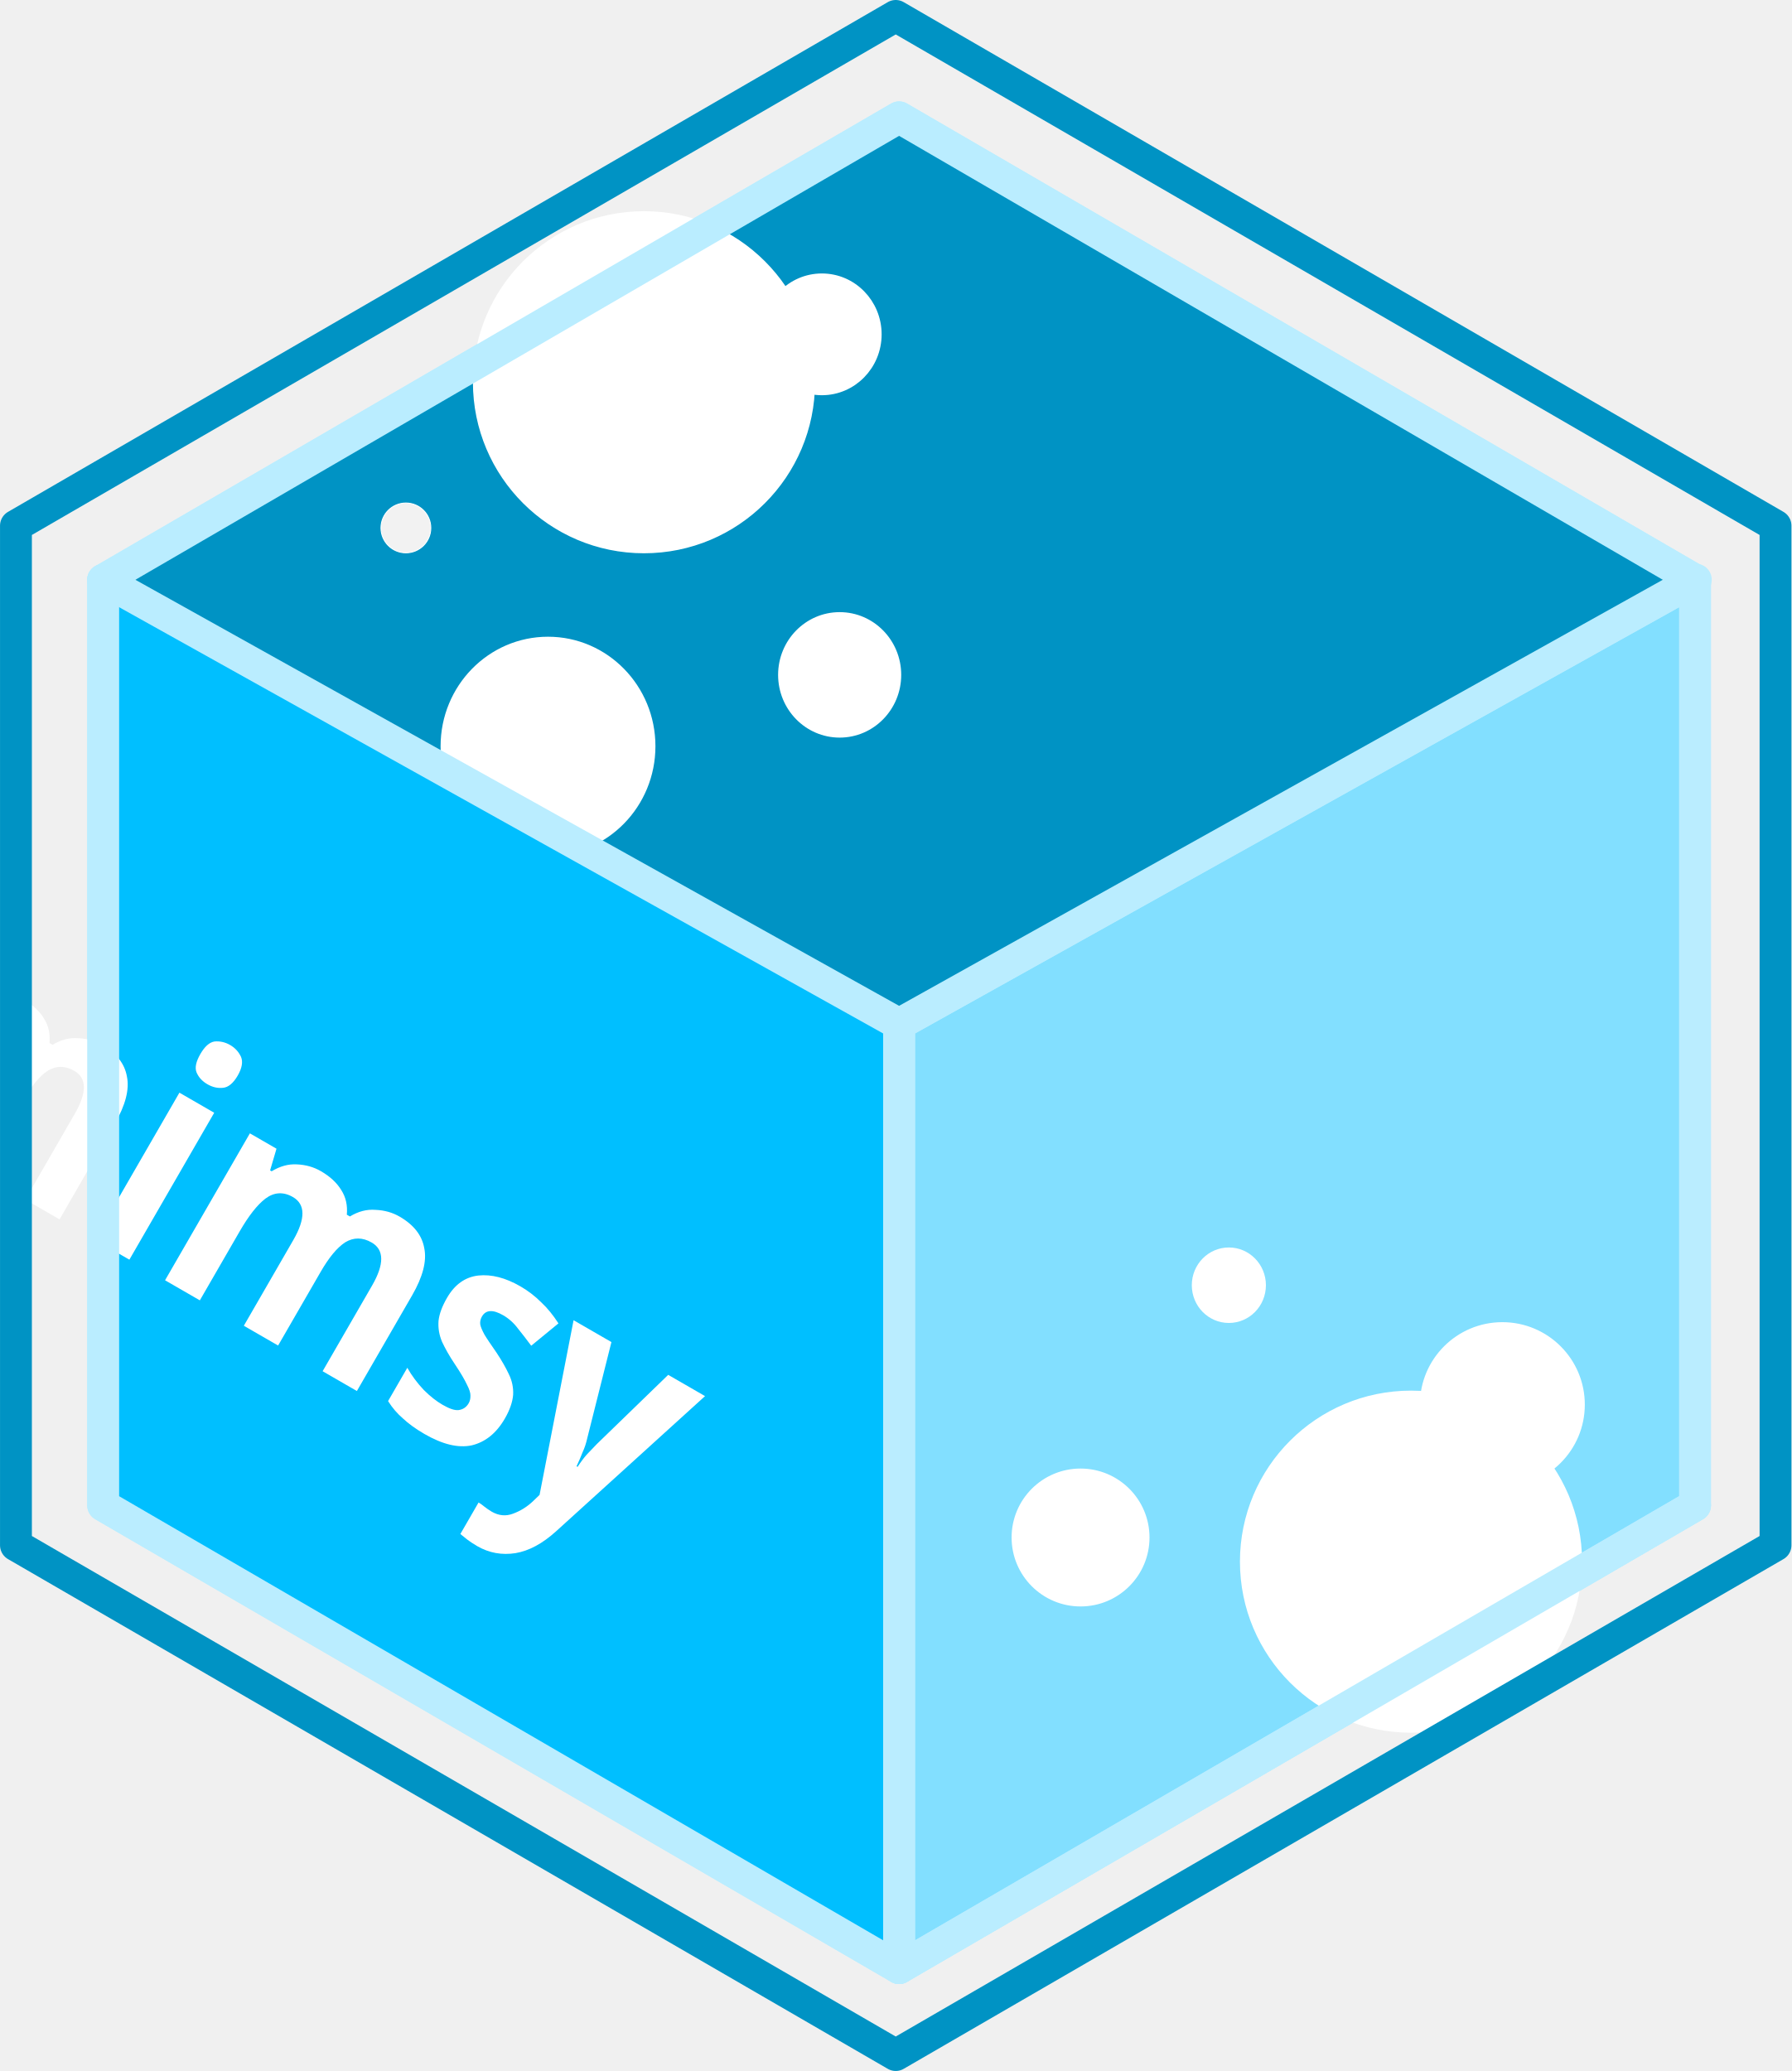
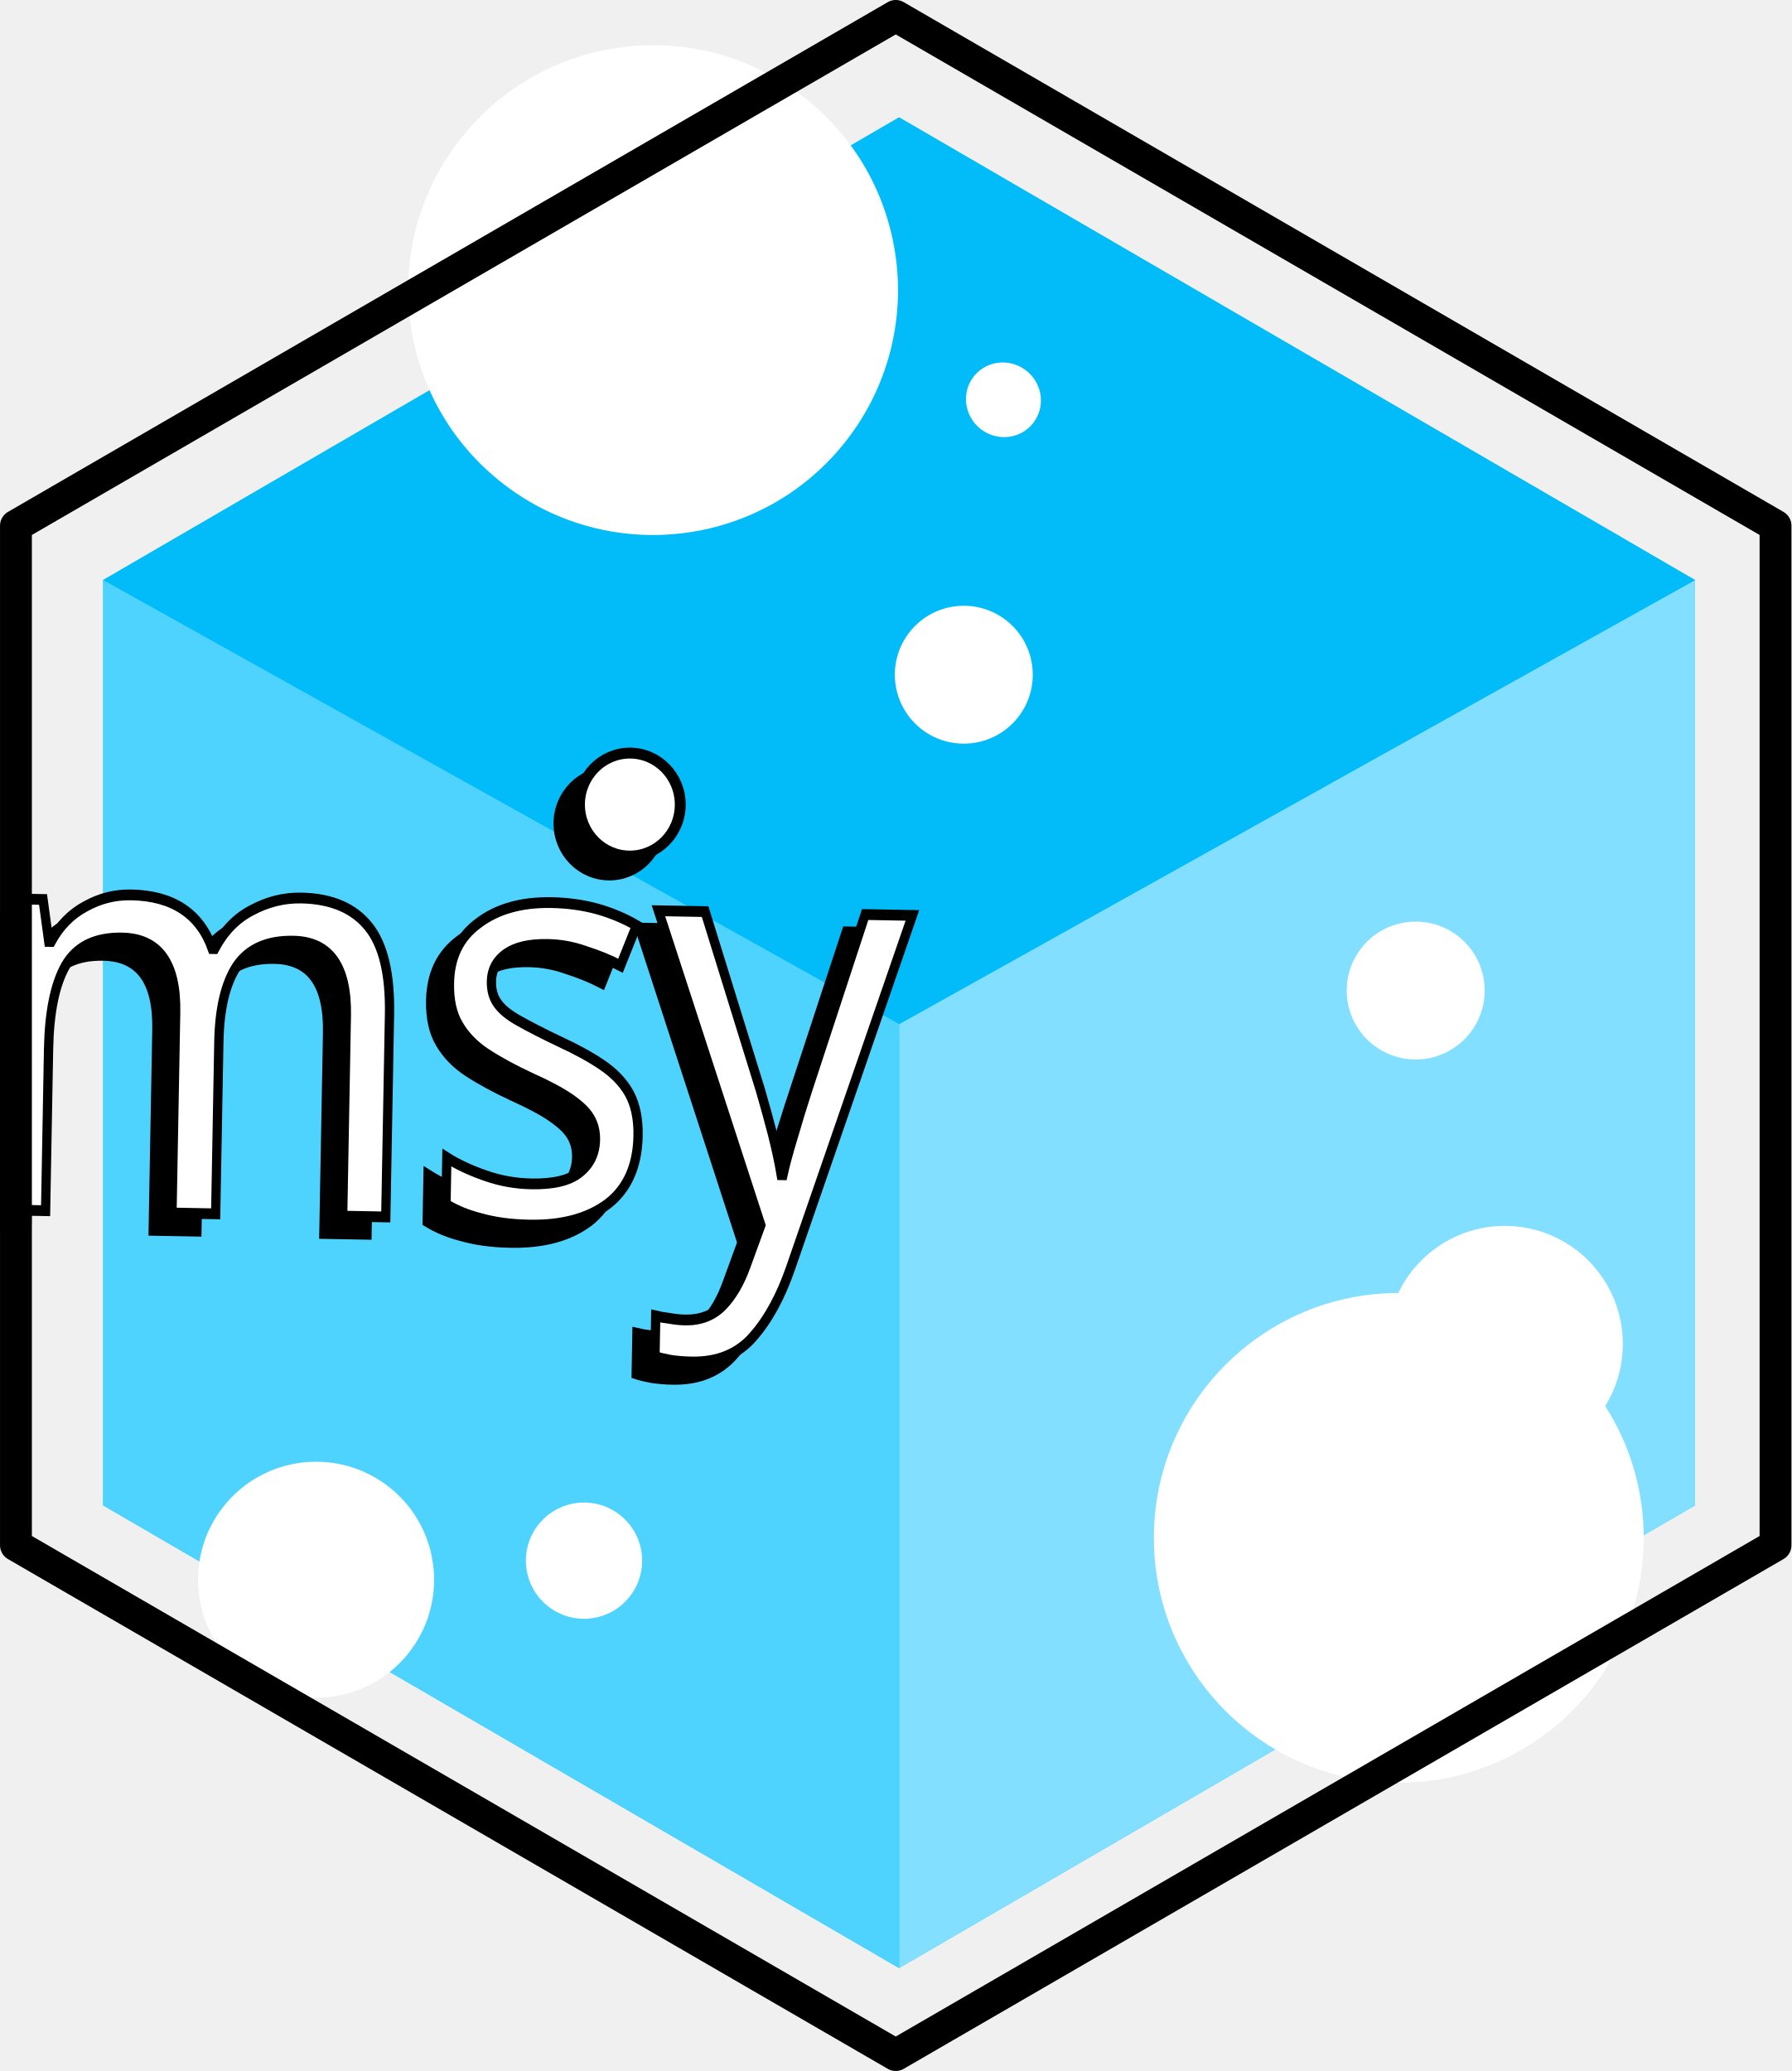
<svg xmlns="http://www.w3.org/2000/svg" xmlns:ns1="http://www.openswatchbook.org/uri/2009/osb" width="43.944mm" height="50.806mm" viewBox="0 0 43.944 50.806" version="1.1" id="svg8">
  <defs id="defs2">
    <marker orient="auto" refY="0" refX="0" id="DiamondS" style="overflow:visible">
      <path id="path6477" d="M 0,-7.071 -7.071,0 0,7.071 7.071,0 Z" style="fill:#ff0000;fill-opacity:1;fill-rule:evenodd;stroke:#bababa;stroke-width:1pt;stroke-opacity:1" transform="scale(0.2)" />
    </marker>
    <marker orient="auto" refY="0" refX="0" id="marker7008" style="overflow:visible">
      <path id="path7006" d="M -5,-5 V 5 H 5 V -5 Z" style="fill:#ff0000;fill-opacity:1;fill-rule:evenodd;stroke:#bababa;stroke-width:1pt;stroke-opacity:1" transform="scale(0.2)" />
    </marker>
    <marker orient="auto" refY="0" refX="0" id="SquareS" style="overflow:visible">
      <path id="path6468" d="M -5,-5 V 5 H 5 V -5 Z" style="fill:#ff0000;fill-opacity:1;fill-rule:evenodd;stroke:#bababa;stroke-width:1pt;stroke-opacity:1" transform="scale(0.2)" />
    </marker>
    <marker orient="auto" refY="0" refX="0" id="SquareL" style="overflow:visible">
      <path id="path6462" d="M -5,-5 V 5 H 5 V -5 Z" style="fill:#ff0000;fill-opacity:1;fill-rule:evenodd;stroke:#bababa;stroke-width:1pt;stroke-opacity:1" transform="scale(0.8)" />
    </marker>
    <linearGradient id="linearGradient6041" ns1:paint="solid">
      <stop style="stop-color:#ff0000;stop-opacity:1;" offset="0" id="stop6039" />
    </linearGradient>
  </defs>
  <g id="layer1" transform="translate(-14.57837,-32.40294)" style="display:inline">
-     <path id="path3717-5" d="m 15.811,69.215 10e-7,-29.752 25.766,-14.876 25.766,14.876 0,29.752 -25.766,14.876 z" style="display:inline;fill:#00bfff;fill-opacity:1;stroke:#baedff;stroke-width:1.03;stroke-linecap:round;stroke-linejoin:round;stroke-miterlimit:4;stroke-dasharray:none;stroke-opacity:1;paint-order:markers fill stroke" transform="matrix(0.757738,0,0,0.7629749,5.127806,16.52336)" />
-     <path style="display:inline;fill:#82dfff;fill-opacity:1;stroke:#baedff;stroke-width:0.783;stroke-linecap:round;stroke-linejoin:round;stroke-miterlimit:4;stroke-dasharray:none;stroke-opacity:1" d="m 56.157,46.633 -19.524,10.893 -10e-7,23.157 19.524,-11.35 z" id="path7768" />
+     <path id="path3717-5" d="m 15.811,69.215 10e-7,-29.752 25.766,-14.876 25.766,14.876 0,29.752 -25.766,14.876 z" style="display:inline;fill:#00bfff;fill-opacity:1;stroke:none;stroke-width:1.03;stroke-linecap:round;stroke-linejoin:round;stroke-miterlimit:4;stroke-dasharray:none;stroke-opacity:1;paint-order:markers fill stroke" transform="matrix(0.757738,0,0,0.7629749,5.127806,16.52336)" />
+     <path style="display:inline;fill:#82dfff;fill-opacity:1;stroke:none;stroke-width:0.783;stroke-linecap:round;stroke-linejoin:round;stroke-miterlimit:4;stroke-dasharray:none;stroke-opacity:1" d="m 56.157,46.633 -19.524,10.893 -10e-7,23.157 19.524,-11.35 z" id="path7768" />
  </g>
  <g id="layer3" transform="translate(-14.57837,-32.40294)" style="display:inline" />
  <g id="layer2" style="display:inline" transform="translate(-14.57837,-32.40294)">
-     <g id="g7454" style="display:inline;fill:#0093c4;fill-opacity:1;stroke:#0093c4;stroke-width:0.099;stroke-linecap:round;stroke-linejoin:round;stroke-miterlimit:4;stroke-dasharray:none;stroke-opacity:1" transform="matrix(1.070846,0,0,1.070846,-2.608217,-4.283723)">
-       <path id="path7435" d="M 18.779,47.335 36.645,36.949 54.51,47.335 Z" style="fill:#0093c4;fill-opacity:1;stroke:#0093c4;stroke-width:0.099;stroke-linecap:round;stroke-linejoin:round;stroke-miterlimit:4;stroke-dasharray:none;stroke-opacity:1" />
-       <path id="path7435-3" d="M 18.779,47.335 36.645,57.721 54.51,47.335 Z" style="display:inline;fill:#0093c4;fill-opacity:1;stroke:#0093c4;stroke-width:0.099;stroke-linecap:round;stroke-linejoin:round;stroke-miterlimit:4;stroke-dasharray:none;stroke-opacity:1" />
+     <g id="g7454" style="display:inline;fill:#0093c4;fill-opacity:1;stroke:none;stroke-width:0.099;stroke-linecap:round;stroke-linejoin:round;stroke-miterlimit:4;stroke-dasharray:none;stroke-opacity:1" transform="matrix(1.070846,0,0,1.070846,-2.608217,-4.283723)">
+       <path id="path7435" d="M 18.412,47.548 36.645,36.949 54.877,47.548 Z" style="fill:#02bbf9;fill-opacity:1;stroke:none;stroke-width:0.099;stroke-linecap:round;stroke-linejoin:round;stroke-miterlimit:4;stroke-dasharray:none;stroke-opacity:1" />
+       <path id="path7435-3" d="M 18.412,47.548 36.645,57.721 54.877,47.548 Z" style="display:inline;fill:#02bbf9;fill-opacity:1;stroke:none;stroke-width:0.099;stroke-linecap:round;stroke-linejoin:round;stroke-miterlimit:4;stroke-dasharray:none;stroke-opacity:1" />
    </g>
-     <ellipse style="display:inline;fill:#ffffff;fill-opacity:1;stroke:#ffffff;stroke-width:0.339;stroke-linecap:round;stroke-linejoin:round;stroke-miterlimit:4;stroke-dasharray:none;stroke-opacity:1;paint-order:normal" id="path7080-1-9-7-7" cx="34.739" cy="-40.605" rx="1.296" ry="1.324" transform="scale(1,-1)" />
-     <ellipse style="display:inline;fill:#ffffff;fill-opacity:1;stroke:#ffffff;stroke-width:0.138;stroke-linecap:round;stroke-linejoin:round;stroke-miterlimit:4;stroke-dasharray:none;stroke-opacity:1;paint-order:normal" id="path7080-1-9-7-3-1-4-5-6" cx="47.061" cy="73.476" rx="0.493" ry="0.574" />
-     <ellipse style="display:inline;fill:#ffffff;fill-opacity:1;stroke:#ffffff;stroke-width:0.35;stroke-linecap:round;stroke-linejoin:round;stroke-miterlimit:4;stroke-dasharray:none;stroke-opacity:1;paint-order:normal" id="path7080-1-9-7-7-8" cx="35.175" cy="-48.959" rx="1.335" ry="1.364" transform="scale(1,-1)" />
-     <ellipse style="display:inline;fill:#ffffff;fill-opacity:1;stroke:#ffffff;stroke-width:0.21;stroke-linecap:round;stroke-linejoin:round;stroke-miterlimit:4;stroke-dasharray:none;stroke-opacity:1;paint-order:normal" id="path7080-1-9-7-7-8-5" cx="44.722" cy="-63.932" rx="0.804" ry="0.821" transform="scale(1,-1)" />
-     <circle style="display:inline;fill:#f2f2f2;fill-opacity:1;stroke:#ffffff;stroke-width:0.023;stroke-linecap:round;stroke-linejoin:round;stroke-miterlimit:4;stroke-dasharray:none;stroke-dashoffset:0;stroke-opacity:1;paint-order:normal" id="path8060-0-1-9" cx="24.535" cy="45.354" r="0.611" />
  </g>
  <g id="layer5" style="display:inline" transform="translate(-14.57837,-32.40294)">
-     <circle style="display:inline;fill:#ffffff;fill-opacity:1;stroke:#ffffff;stroke-width:0.156;stroke-linecap:round;stroke-linejoin:round;stroke-miterlimit:4;stroke-dasharray:none;stroke-dashoffset:0;stroke-opacity:1;paint-order:normal" id="path8060" cx="30.375" cy="41.78" r="4.118" />
-     <circle style="display:inline;fill:#ffffff;fill-opacity:1;stroke:#ffffff;stroke-width:0.156;stroke-linecap:round;stroke-linejoin:round;stroke-miterlimit:4;stroke-dasharray:none;stroke-dashoffset:0;stroke-opacity:1;paint-order:normal" id="path8060-0" cx="49.19" cy="70.714" r="4.118" />
-     <circle style="display:inline;fill:#ffffff;fill-opacity:1;stroke:#ffffff;stroke-width:0.075;stroke-linecap:round;stroke-linejoin:round;stroke-miterlimit:4;stroke-dasharray:none;stroke-dashoffset:0;stroke-opacity:1;paint-order:normal" id="path8060-0-4" cx="51.431" cy="66.861" r="1.985" />
-     <circle style="display:inline;fill:#ffffff;fill-opacity:1;stroke:#ffffff;stroke-width:0.063;stroke-linecap:round;stroke-linejoin:round;stroke-miterlimit:4;stroke-dasharray:none;stroke-dashoffset:0;stroke-opacity:1;paint-order:normal" id="path8060-0-1" cx="41.084" cy="70.121" r="1.66" />
-     <ellipse style="display:inline;fill:#ffffff;fill-opacity:1;stroke:#ffffff;stroke-width:0.61;stroke-linecap:round;stroke-linejoin:round;stroke-miterlimit:4;stroke-dasharray:none;stroke-opacity:1;paint-order:normal" id="path7080-1-9-7-7-0" cx="28.021" cy="-50.709" rx="2.33" ry="2.381" transform="scale(1,-1)" />
+     <circle style="display:inline;fill:#ffffff;fill-opacity:1;stroke:#ffffff;stroke-width:0.223;stroke-linecap:round;stroke-linejoin:round;stroke-miterlimit:4;stroke-dasharray:none;stroke-dashoffset:0;stroke-opacity:1;paint-order:normal" id="path8060-0" cx="48.89" cy="70.13" r="5.896" />
+     <circle style="display:inline;fill:#ffffff;fill-opacity:1;stroke:#ffffff;stroke-width:0.107;stroke-linecap:round;stroke-linejoin:round;stroke-miterlimit:4;stroke-dasharray:none;stroke-dashoffset:0;stroke-opacity:1;paint-order:normal" id="path8060-0-4" cx="51.491" cy="65.372" r="2.842" />
+     <circle style="display:inline;fill:#ffffff;fill-opacity:1;stroke:#ffffff;stroke-width:0.063;stroke-linecap:round;stroke-linejoin:round;stroke-miterlimit:4;stroke-dasharray:none;stroke-dashoffset:0;stroke-opacity:1;paint-order:normal" id="path8060-0-1" cx="49.305" cy="56.703" r="1.66" />
+     <ellipse style="display:inline;fill:#ffffff;fill-opacity:1;stroke:#ffffff;stroke-width:0.21;stroke-linecap:round;stroke-linejoin:round;stroke-miterlimit:4;stroke-dasharray:none;stroke-opacity:1;paint-order:normal" id="path7080-1-9-7-7-8-5-1" cx="8.136" cy="57.023" rx="0.804" ry="0.821" transform="matrix(-0.6293642,0.7771105,0.7771105,0.6293642,0,0)" />
+     <circle style="display:inline;fill:#ffffff;fill-opacity:1;stroke:#ffffff;stroke-width:0.223;stroke-linecap:round;stroke-linejoin:round;stroke-miterlimit:4;stroke-dasharray:none;stroke-dashoffset:0;stroke-opacity:1;paint-order:normal" id="path8060-0-2" cx="11.454" cy="-48.651" r="5.896" transform="rotate(129.0032)" />
+     <circle style="display:inline;fill:#ffffff;fill-opacity:1;stroke:#ffffff;stroke-width:0.063;stroke-linecap:round;stroke-linejoin:round;stroke-miterlimit:4;stroke-dasharray:none;stroke-dashoffset:0;stroke-opacity:1;paint-order:normal" id="path8060-0-1-1" cx="13.989" cy="-60.512" r="1.66" transform="rotate(129.0032)" />
+   </g>
+   <g id="layer6" style="display:none">
+     <path transform="translate(-14.57837,-32.40294)" style="display:inline;fill:none;stroke:#baedff;stroke-width:0.783;stroke-linecap:round;stroke-linejoin:round;stroke-miterlimit:4;stroke-dasharray:none;stroke-opacity:1" d="m 36.633,57.526 -10e-7,23.157" id="path7493" />
+     <path transform="translate(-14.57837,-32.40294)" style="color:#000000;font-style:normal;font-variant:normal;font-weight:normal;font-stretch:normal;font-size:medium;line-height:normal;font-family:sans-serif;font-variant-ligatures:normal;font-variant-position:normal;font-variant-caps:normal;font-variant-numeric:normal;font-variant-alternates:normal;font-feature-settings:normal;text-indent:0;text-align:start;text-decoration:none;text-decoration-line:none;text-decoration-style:solid;text-decoration-color:#000000;letter-spacing:normal;word-spacing:normal;text-transform:none;writing-mode:lr-tb;direction:ltr;text-orientation:mixed;dominant-baseline:auto;baseline-shift:baseline;text-anchor:start;white-space:normal;shape-padding:0;clip-rule:nonzero;display:inline;overflow:visible;visibility:visible;opacity:1;isolation:auto;mix-blend-mode:normal;color-interpolation:sRGB;color-interpolation-filters:linearRGB;solid-color:#000000;solid-opacity:1;vector-effect:none;fill:#baedff;fill-opacity:1;fill-rule:nonzero;stroke:none;stroke-width:0.783;stroke-linecap:round;stroke-linejoin:round;stroke-miterlimit:4;stroke-dasharray:none;stroke-dashoffset:0;stroke-opacity:1;color-rendering:auto;image-rendering:auto;shape-rendering:auto;text-rendering:auto;enable-background:accumulate" d="m 17.113,46.238 a 0.392,0.392 0 0 0 -0.195,0.736 l 19.523,10.893 a 0.392,0.392 0 0 0 0.383,0 L 56.348,46.975 A 0.392,0.392 0 1 0 55.967,46.291 L 36.633,57.078 17.299,46.291 a 0.392,0.392 0 0 0 -0.186,-0.053 z" id="path7476" />
  </g>
  <g id="layer4" transform="translate(-14.57837,-32.40294)" style="display:inline">
-     <path style="display:inline;fill:#00bfff;fill-opacity:1;stroke:#9addf3;stroke-width:0.265px;stroke-linecap:butt;stroke-linejoin:miter;stroke-opacity:1" d="m 17.109,46.633 -1e-6,22.7 19.524,11.35 10e-7,-23.157 z" id="path7771" />
-     <text xml:space="preserve" style="font-style:normal;font-variant:normal;font-weight:bold;font-stretch:normal;font-size:9.969px;line-height:2.25;font-family:Ebrima;-inkscape-font-specification:'Ebrima Bold';text-align:center;letter-spacing:0.553px;word-spacing:0px;text-anchor:middle;display:inline;fill:#ffffff;fill-opacity:1;stroke:none;stroke-width:0.249" x="61.523" y="42.61" id="text4547" transform="matrix(0.8030992,0.4636695,-0.5391771,0.9338821,0,0)">
-       <tspan id="tspan4545" x="61.523" y="42.61" style="font-style:normal;font-variant:normal;font-weight:bold;font-stretch:normal;font-size:7.056px;line-height:2.25;font-family:Ebrima;-inkscape-font-specification:'Ebrima Bold';text-align:center;letter-spacing:0px;text-anchor:middle;fill:#ffffff;fill-opacity:1;stroke-width:0.249">mimsy</tspan>
+     <path style="display:inline;fill:#4ed3ff;fill-opacity:1;stroke:none;stroke-width:0.265px;stroke-linecap:butt;stroke-linejoin:miter;stroke-opacity:1" d="m 17.109,46.633 -1e-6,22.7 19.524,11.35 10e-7,-23.157 z" id="path7771" />
+     <g id="g1260" transform="translate(-0.3401786)">
+       <text transform="matrix(0.9271829,0.01701564,-0.01978662,1.078173,0,0)" id="text4547-3" y="57.711" x="40.782" style="font-style:normal;font-variant:normal;font-weight:bold;font-stretch:normal;font-size:18.682px;line-height:2.25;font-family:Ebrima;-inkscape-font-specification:'Ebrima Bold';text-align:center;letter-spacing:1.036px;word-spacing:0px;text-anchor:middle;display:inline;fill:#000000;fill-opacity:1;stroke:#000000;stroke-width:0.245;stroke-miterlimit:4;stroke-dasharray:none;stroke-opacity:1" xml:space="preserve">
+         <tspan dx="0" style="font-style:normal;font-variant:normal;font-weight:normal;font-stretch:semi-condensed;font-size:13.222px;line-height:4.25;font-family:'Lucida Console';-inkscape-font-specification:'Lucida Console Semi-Condensed';text-align:center;letter-spacing:-0.185px;text-anchor:middle;fill:#000000;fill-opacity:1;stroke:#000000;stroke-width:0.245;stroke-miterlimit:4;stroke-dasharray:none;stroke-opacity:1" y="57.711" x="40.69" id="tspan4545-4">mimsy</tspan>
+       </text>
+       <text transform="matrix(0.9271829,0.01701564,-0.01978662,1.078173,0,0)" id="text4547" y="57.308" x="41.271" style="font-style:normal;font-variant:normal;font-weight:bold;font-stretch:normal;font-size:18.682px;line-height:2.25;font-family:Ebrima;-inkscape-font-specification:'Ebrima Bold';text-align:center;letter-spacing:1.036px;word-spacing:0px;text-anchor:middle;display:inline;fill:#ffffff;fill-opacity:1;stroke:#000000;stroke-width:0.245;stroke-miterlimit:4;stroke-dasharray:none;stroke-opacity:1" xml:space="preserve">
+         <tspan dx="0" style="font-style:normal;font-variant:normal;font-weight:normal;font-stretch:semi-condensed;font-size:13.222px;line-height:4.25;font-family:'Lucida Console';-inkscape-font-specification:'Lucida Console Semi-Condensed';text-align:center;letter-spacing:-0.185px;text-anchor:middle;fill:#ffffff;fill-opacity:1;stroke:#000000;stroke-width:0.245;stroke-miterlimit:4;stroke-dasharray:none;stroke-opacity:1" y="57.308" x="41.179" id="tspan4545">mimsy</tspan>
+       </text>
+       <ellipse transform="scale(1,-1)" ry="1.263" rx="1.236" cy="-52.605" cx="29.866" id="path7080-1-9-7-7-8-5-5" style="display:inline;fill:#000000;fill-opacity:1;stroke:#000000;stroke-width:0.267;stroke-linecap:round;stroke-linejoin:round;stroke-miterlimit:4;stroke-dasharray:none;stroke-opacity:1;paint-order:normal" />
+       <ellipse transform="scale(1,-1)" ry="1.263" rx="1.236" cy="-52.141" cx="30.369" id="path7080-1-9-7-7-8-5" style="display:inline;fill:#ffffff;fill-opacity:1;stroke:#000000;stroke-width:0.267;stroke-linecap:round;stroke-linejoin:round;stroke-miterlimit:4;stroke-dasharray:none;stroke-opacity:1;paint-order:normal" />
+     </g>
+     <text xml:space="preserve" style="font-style:normal;font-weight:normal;font-size:10.583px;line-height:1.25;font-family:sans-serif;letter-spacing:0px;word-spacing:0px;fill:#000000;fill-opacity:1;stroke:none;stroke-width:0.265" x="81.262" y="58.486" id="text1145">
+       <tspan id="tspan1143" x="81.262" y="68.142" style="stroke-width:0.265" />
    </text>
-     <path style="display:inline;fill:none;stroke:#baedff;stroke-width:0.783;stroke-linecap:round;stroke-linejoin:round;stroke-miterlimit:4;stroke-dasharray:none;stroke-opacity:1" d="m 36.633,57.526 -10e-7,23.157" id="path7493" />
-     <path style="display:inline;fill:none;stroke:#baedff;stroke-width:0.783;stroke-linecap:round;stroke-linejoin:round;stroke-miterlimit:4;stroke-dasharray:none;stroke-opacity:1" d="M 36.633,80.683 56.157,69.333" id="path7497" />
-     <path id="path3717-5-7" d="m 15.811,69.215 10e-7,-29.752 25.766,-14.876 25.766,14.876 0,29.752 -25.766,14.876 z" style="display:inline;fill:none;fill-opacity:1;stroke:#0093c4;stroke-width:0.933;stroke-linecap:round;stroke-linejoin:round;stroke-miterlimit:4;stroke-dasharray:none;stroke-opacity:1;paint-order:markers fill stroke" transform="matrix(-0.8375763,0,0,0.8406327,71.37445,12.12639)" />
-     <path style="display:inline;fill:none;stroke:#baedff;stroke-width:0.783;stroke-linecap:round;stroke-linejoin:round;stroke-miterlimit:4;stroke-dasharray:none;stroke-opacity:1" d="M 17.109,46.633 36.633,35.283 56.157,46.633" id="path7762" />
-     <path style="fill:none;stroke:#baedff;stroke-width:0.783;stroke-linecap:round;stroke-linejoin:round;stroke-miterlimit:4;stroke-dasharray:none;stroke-opacity:1" d="m 17.109,46.633 -1e-6,22.7 19.524,11.35" id="path7773" />
-     <path style="color:#000000;font-style:normal;font-variant:normal;font-weight:normal;font-stretch:normal;font-size:medium;line-height:normal;font-family:sans-serif;font-variant-ligatures:normal;font-variant-position:normal;font-variant-caps:normal;font-variant-numeric:normal;font-variant-alternates:normal;font-feature-settings:normal;text-indent:0;text-align:start;text-decoration:none;text-decoration-line:none;text-decoration-style:solid;text-decoration-color:#000000;letter-spacing:normal;word-spacing:normal;text-transform:none;writing-mode:lr-tb;direction:ltr;text-orientation:mixed;dominant-baseline:auto;baseline-shift:baseline;text-anchor:start;white-space:normal;shape-padding:0;clip-rule:nonzero;display:inline;overflow:visible;visibility:visible;opacity:1;isolation:auto;mix-blend-mode:normal;color-interpolation:sRGB;color-interpolation-filters:linearRGB;solid-color:#000000;solid-opacity:1;vector-effect:none;fill:#baedff;fill-opacity:1;fill-rule:nonzero;stroke:none;stroke-width:0.783;stroke-linecap:round;stroke-linejoin:round;stroke-miterlimit:4;stroke-dasharray:none;stroke-dashoffset:0;stroke-opacity:1;color-rendering:auto;image-rendering:auto;shape-rendering:auto;text-rendering:auto;enable-background:accumulate" d="m 17.113,46.238 a 0.392,0.392 0 0 0 -0.195,0.736 l 19.523,10.893 a 0.392,0.392 0 0 0 0.383,0 L 56.348,46.975 A 0.392,0.392 0 1 0 55.967,46.291 L 36.633,57.078 17.299,46.291 a 0.392,0.392 0 0 0 -0.186,-0.053 z" id="path7476" />
+     <text xml:space="preserve" style="font-style:normal;font-weight:normal;font-size:10.583px;line-height:1.25;font-family:sans-serif;letter-spacing:0px;word-spacing:0px;fill:#000000;fill-opacity:1;stroke:none;stroke-width:0.265" x="11.744" y="60.625" id="text1173">
+       <tspan id="tspan1171" x="11.744" y="70.28" style="stroke-width:0.265" />
+     </text>
+     <circle style="display:inline;fill:#ffffff;fill-opacity:1;stroke:#ffffff;stroke-width:0.107;stroke-linecap:round;stroke-linejoin:round;stroke-miterlimit:4;stroke-dasharray:none;stroke-dashoffset:0;stroke-opacity:1;paint-order:normal" id="path8060-0-4-9" cx="41.243" cy="-62.138" r="2.842" transform="rotate(129.0032)" />
+     <path id="path3717-5-7" d="m 15.811,69.215 10e-7,-29.752 25.766,-14.876 25.766,14.876 0,29.752 -25.766,14.876 z" style="display:inline;fill:none;fill-opacity:1;stroke:#000000;stroke-width:0.933;stroke-linecap:round;stroke-linejoin:round;stroke-miterlimit:4;stroke-dasharray:none;stroke-opacity:1.0;paint-order:markers fill stroke" transform="matrix(-0.8375763,0,0,0.8406327,71.37445,12.12639)" />
+     <circle style="display:inline;fill:#ffffff;fill-opacity:1;stroke:#ffffff;stroke-width:0.053;stroke-linecap:round;stroke-linejoin:round;stroke-miterlimit:4;stroke-dasharray:none;stroke-dashoffset:0;stroke-opacity:1;paint-order:normal" id="path8060-0-4-9-2" cx="36.742" cy="-66.951" r="1.399" transform="rotate(129.0032)" />
  </g>
</svg>
